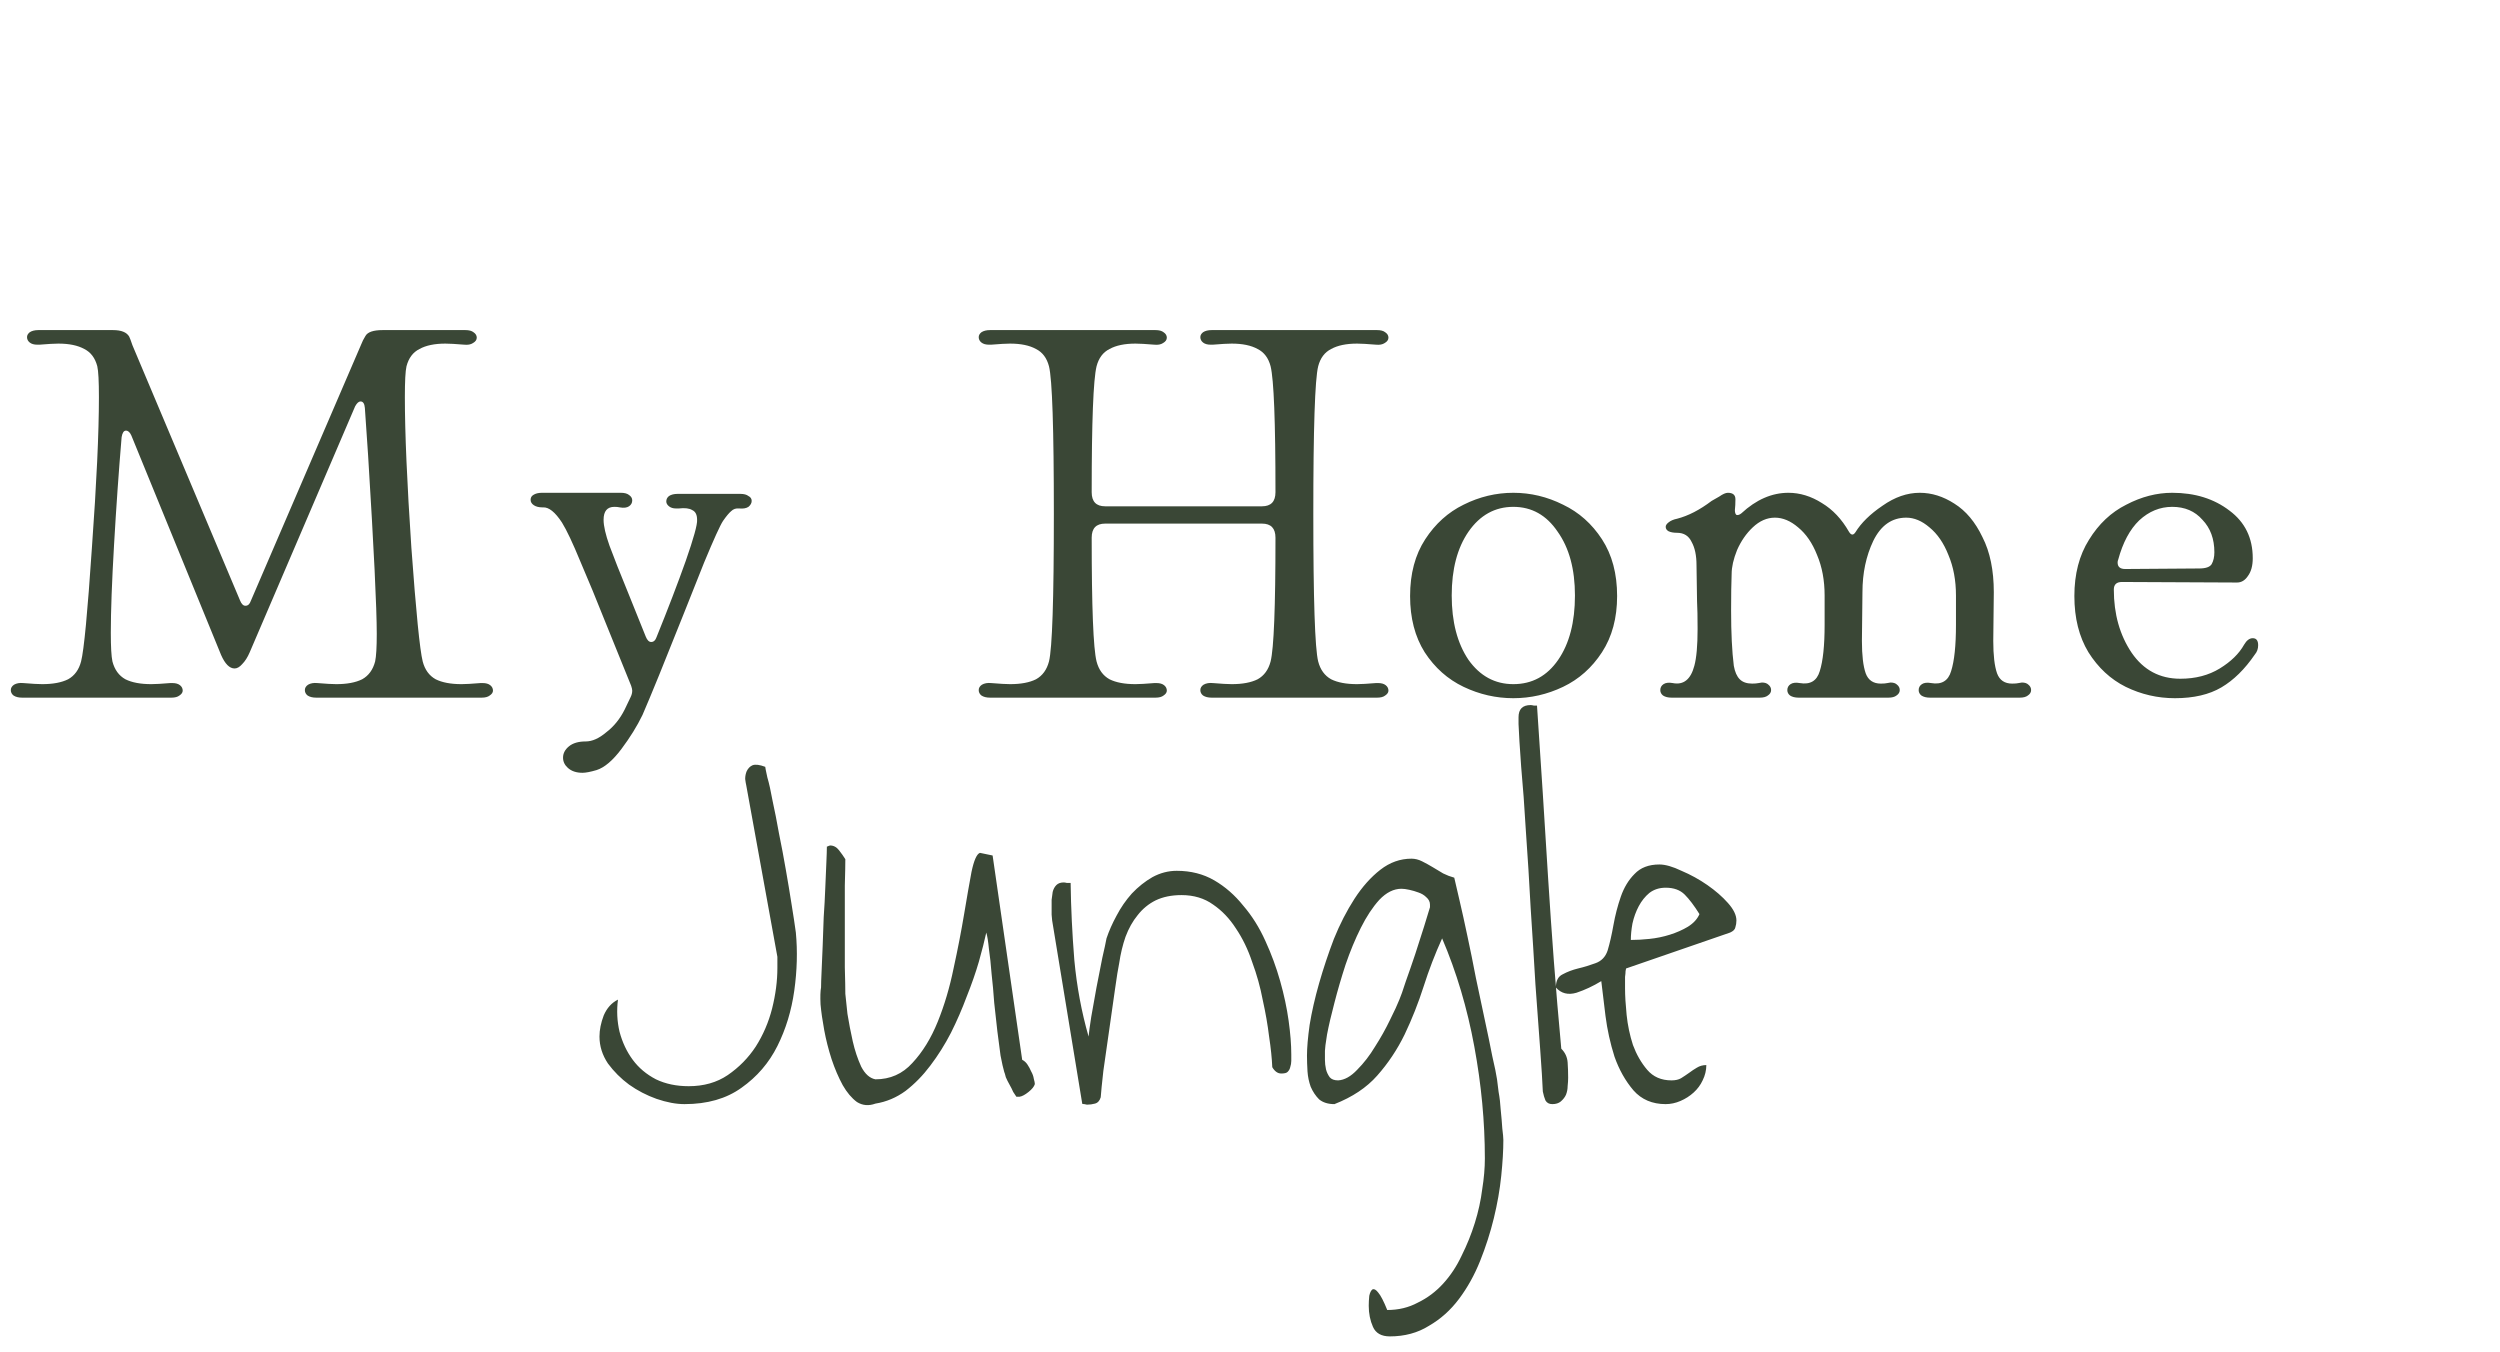
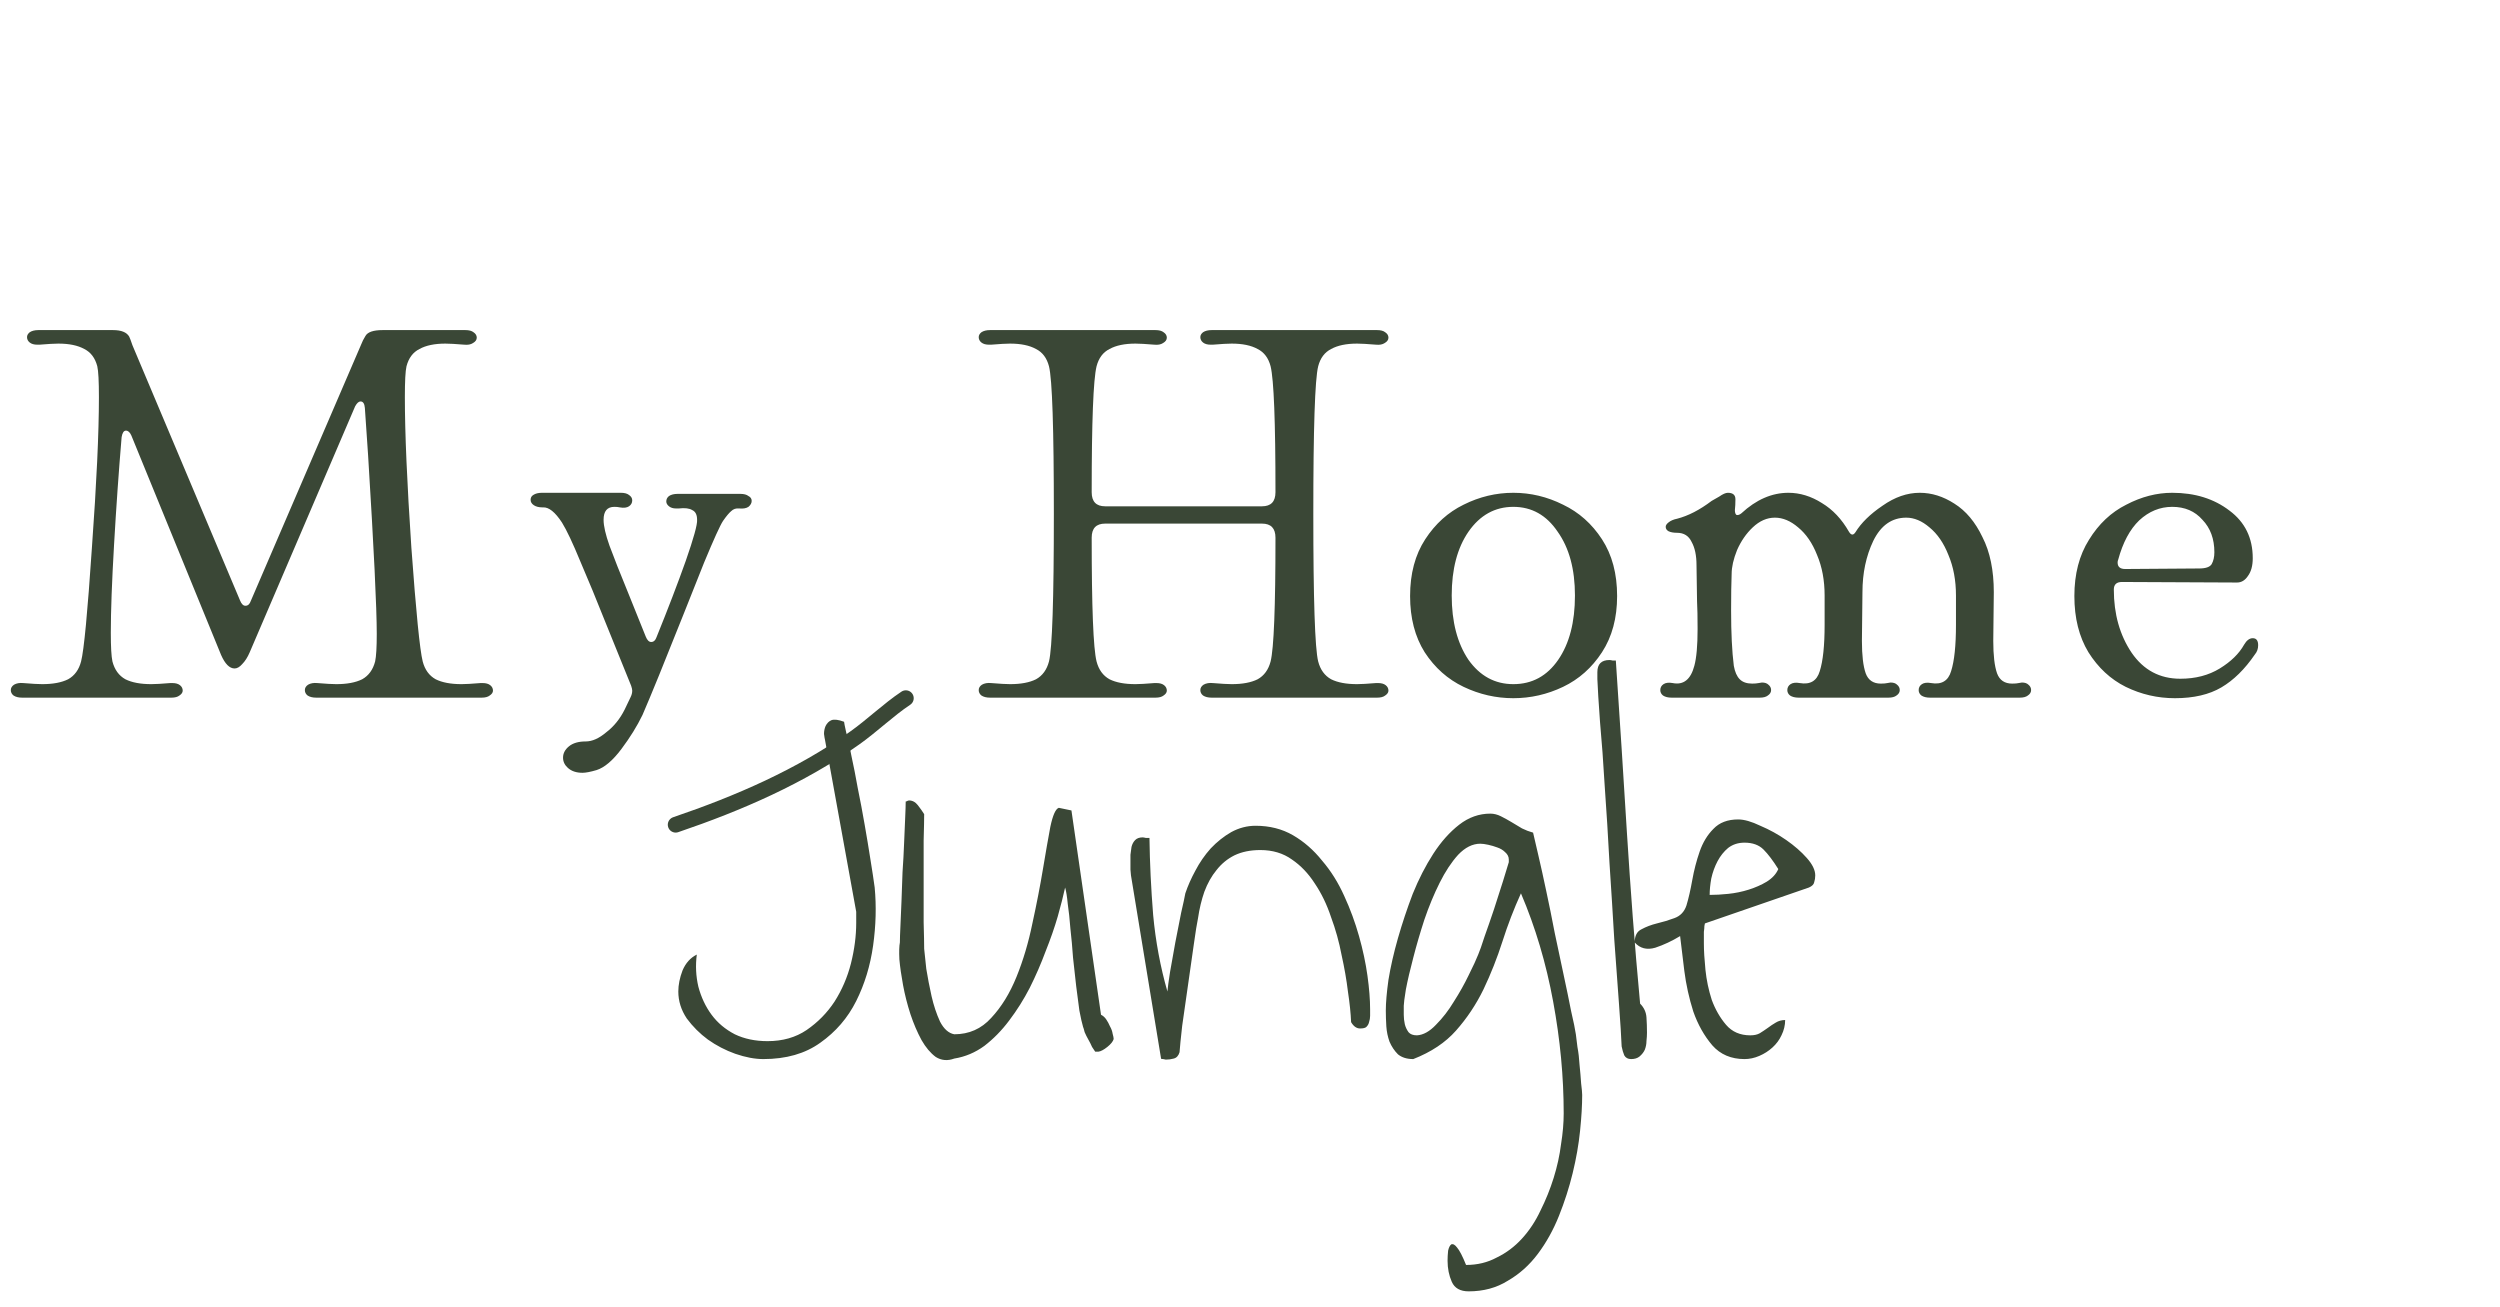
- <svg xmlns="http://www.w3.org/2000/svg" width="111" height="60" viewBox="0 0 111 60" fill="none">
+ <svg xmlns="http://www.w3.org/2000/svg" width="111" height="58" viewBox="0 0 111 58" fill="none">
  <path d="M0.984 30.976C0.824 30.976 0.696 30.944 0.6 30.88C0.52 30.816 0.48 30.736 0.48 30.64C0.48 30.544 0.528 30.464 0.624 30.4C0.736 30.336 0.872 30.312 1.032 30.328C1.416 30.36 1.696 30.376 1.872 30.376C2.352 30.376 2.736 30.304 3.024 30.16C3.312 30 3.504 29.736 3.6 29.368C3.728 28.872 3.888 27.192 4.08 24.328C4.288 21.448 4.392 19.216 4.392 17.632C4.392 16.928 4.368 16.472 4.32 16.264C4.224 15.896 4.032 15.64 3.744 15.496C3.456 15.336 3.072 15.256 2.592 15.256C2.416 15.256 2.136 15.272 1.752 15.304H1.656C1.512 15.304 1.4 15.272 1.32 15.208C1.24 15.144 1.2 15.064 1.2 14.968C1.2 14.888 1.24 14.816 1.32 14.752C1.416 14.688 1.544 14.656 1.704 14.656H5.016C5.384 14.656 5.624 14.752 5.736 14.944C5.768 15.008 5.816 15.136 5.88 15.328L10.656 26.656C10.72 26.816 10.8 26.896 10.896 26.896C11.008 26.896 11.088 26.824 11.136 26.68L16.032 15.304C16.08 15.176 16.144 15.048 16.224 14.92C16.32 14.744 16.576 14.656 16.992 14.656H20.664C20.824 14.656 20.944 14.688 21.024 14.752C21.12 14.816 21.168 14.896 21.168 14.992C21.168 15.088 21.112 15.168 21 15.232C20.904 15.296 20.776 15.32 20.616 15.304C20.232 15.272 19.952 15.256 19.776 15.256C19.296 15.256 18.912 15.336 18.624 15.496C18.336 15.64 18.144 15.896 18.048 16.264C18 16.472 17.976 16.928 17.976 17.632C17.976 19.216 18.072 21.44 18.264 24.304C18.472 27.168 18.64 28.856 18.768 29.368C18.864 29.736 19.056 30 19.344 30.16C19.632 30.304 20.016 30.376 20.496 30.376C20.672 30.376 20.952 30.36 21.336 30.328H21.432C21.576 30.328 21.688 30.36 21.768 30.424C21.848 30.488 21.888 30.568 21.888 30.664C21.888 30.744 21.84 30.816 21.744 30.88C21.664 30.944 21.544 30.976 21.384 30.976H14.04C13.88 30.976 13.752 30.944 13.656 30.88C13.576 30.816 13.536 30.736 13.536 30.64C13.536 30.544 13.584 30.464 13.68 30.4C13.792 30.336 13.928 30.312 14.088 30.328C14.472 30.36 14.752 30.376 14.928 30.376C15.408 30.376 15.792 30.304 16.08 30.16C16.368 30 16.56 29.736 16.656 29.368C16.704 29.144 16.728 28.736 16.728 28.144C16.728 26.992 16.6 24.352 16.344 20.224L16.2 18.112C16.184 17.92 16.12 17.824 16.008 17.824C15.928 17.824 15.848 17.896 15.768 18.04L11.088 28.96C10.992 29.184 10.88 29.36 10.752 29.488C10.64 29.616 10.528 29.68 10.416 29.68C10.192 29.68 9.992 29.48 9.816 29.08L5.832 19.336C5.768 19.192 5.688 19.12 5.592 19.12C5.496 19.12 5.432 19.216 5.4 19.408C5.272 20.928 5.16 22.52 5.064 24.184C4.968 25.832 4.92 27.136 4.92 28.096C4.92 28.72 4.944 29.144 4.992 29.368C5.088 29.736 5.28 30 5.568 30.16C5.856 30.304 6.24 30.376 6.72 30.376C6.896 30.376 7.176 30.36 7.56 30.328H7.656C7.8 30.328 7.912 30.36 7.992 30.424C8.072 30.488 8.112 30.568 8.112 30.664C8.112 30.744 8.064 30.816 7.968 30.88C7.888 30.944 7.768 30.976 7.608 30.976H0.984ZM27.567 21.88C27.727 21.88 27.847 21.912 27.927 21.976C28.023 22.04 28.071 22.12 28.071 22.216C28.071 22.328 28.023 22.416 27.927 22.48C27.831 22.544 27.695 22.56 27.519 22.528C27.455 22.512 27.375 22.504 27.279 22.504C26.959 22.504 26.799 22.696 26.799 23.08C26.799 23.352 26.887 23.736 27.063 24.232C27.239 24.712 27.527 25.44 27.927 26.416L28.671 28.264C28.735 28.424 28.815 28.504 28.911 28.504C29.023 28.504 29.103 28.432 29.151 28.288C29.663 27.024 30.095 25.896 30.447 24.904C30.799 23.896 30.967 23.288 30.951 23.08C30.951 22.856 30.879 22.712 30.735 22.648C30.607 22.568 30.407 22.544 30.135 22.576H30.015C29.887 22.576 29.783 22.544 29.703 22.48C29.623 22.416 29.583 22.344 29.583 22.264C29.583 22.168 29.623 22.088 29.703 22.024C29.799 21.96 29.927 21.928 30.087 21.928H32.871C33.031 21.928 33.151 21.96 33.231 22.024C33.327 22.072 33.375 22.144 33.375 22.24C33.375 22.336 33.327 22.424 33.231 22.504C33.135 22.568 32.999 22.592 32.823 22.576C32.679 22.56 32.559 22.6 32.463 22.696C32.367 22.776 32.247 22.92 32.103 23.128C31.975 23.32 31.695 23.936 31.263 24.976C30.847 26.016 30.551 26.76 30.375 27.208C29.511 29.384 28.895 30.896 28.527 31.744C28.287 32.24 27.975 32.744 27.591 33.256C27.207 33.768 26.839 34.08 26.487 34.192C26.215 34.272 26.007 34.312 25.863 34.312C25.591 34.312 25.375 34.24 25.215 34.096C25.071 33.968 24.999 33.816 24.999 33.64C24.999 33.448 25.087 33.28 25.263 33.136C25.439 32.992 25.687 32.92 26.007 32.92C26.295 32.92 26.599 32.784 26.919 32.512C27.255 32.256 27.527 31.92 27.735 31.504L27.999 30.952C28.047 30.856 28.071 30.76 28.071 30.664C28.071 30.616 28.055 30.544 28.023 30.448L26.895 27.664C26.495 26.656 26.119 25.744 25.767 24.928C25.431 24.112 25.159 23.536 24.951 23.2C24.647 22.736 24.367 22.512 24.111 22.528H24.087C23.927 22.528 23.799 22.496 23.703 22.432C23.607 22.368 23.559 22.288 23.559 22.192C23.559 22.096 23.599 22.024 23.679 21.976C23.775 21.912 23.903 21.88 24.063 21.88H27.567ZM43.959 30.976C43.799 30.976 43.671 30.944 43.575 30.88C43.495 30.816 43.455 30.736 43.455 30.64C43.455 30.544 43.503 30.464 43.599 30.4C43.711 30.336 43.847 30.312 44.007 30.328C44.391 30.36 44.671 30.376 44.847 30.376C45.327 30.376 45.711 30.304 45.999 30.16C46.287 30 46.479 29.736 46.575 29.368C46.719 28.792 46.791 26.608 46.791 22.816C46.791 19.024 46.719 16.84 46.575 16.264C46.479 15.896 46.287 15.64 45.999 15.496C45.711 15.336 45.327 15.256 44.847 15.256C44.671 15.256 44.391 15.272 44.007 15.304H43.911C43.767 15.304 43.655 15.272 43.575 15.208C43.495 15.144 43.455 15.064 43.455 14.968C43.455 14.888 43.495 14.816 43.575 14.752C43.671 14.688 43.799 14.656 43.959 14.656H51.303C51.463 14.656 51.583 14.688 51.663 14.752C51.759 14.816 51.807 14.896 51.807 14.992C51.807 15.088 51.751 15.168 51.639 15.232C51.543 15.296 51.415 15.32 51.255 15.304C50.871 15.272 50.591 15.256 50.415 15.256C49.935 15.256 49.551 15.336 49.263 15.496C48.975 15.64 48.783 15.896 48.687 16.264C48.543 16.856 48.471 18.72 48.471 21.856C48.471 22.272 48.671 22.48 49.071 22.48H56.031C56.431 22.48 56.631 22.272 56.631 21.856C56.631 18.72 56.559 16.856 56.415 16.264C56.319 15.896 56.127 15.64 55.839 15.496C55.551 15.336 55.167 15.256 54.687 15.256C54.511 15.256 54.231 15.272 53.847 15.304H53.751C53.607 15.304 53.495 15.272 53.415 15.208C53.335 15.144 53.295 15.064 53.295 14.968C53.295 14.888 53.335 14.816 53.415 14.752C53.511 14.688 53.639 14.656 53.799 14.656H61.143C61.303 14.656 61.423 14.688 61.503 14.752C61.599 14.816 61.647 14.896 61.647 14.992C61.647 15.088 61.591 15.168 61.479 15.232C61.383 15.296 61.255 15.32 61.095 15.304C60.711 15.272 60.431 15.256 60.255 15.256C59.775 15.256 59.391 15.336 59.103 15.496C58.815 15.64 58.623 15.896 58.527 16.264C58.383 16.84 58.311 19.024 58.311 22.816C58.311 26.608 58.383 28.792 58.527 29.368C58.623 29.736 58.815 30 59.103 30.16C59.391 30.304 59.775 30.376 60.255 30.376C60.431 30.376 60.711 30.36 61.095 30.328H61.191C61.335 30.328 61.447 30.36 61.527 30.424C61.607 30.488 61.647 30.568 61.647 30.664C61.647 30.744 61.599 30.816 61.503 30.88C61.423 30.944 61.303 30.976 61.143 30.976H53.799C53.639 30.976 53.511 30.944 53.415 30.88C53.335 30.816 53.295 30.736 53.295 30.64C53.295 30.544 53.343 30.464 53.439 30.4C53.551 30.336 53.687 30.312 53.847 30.328C54.231 30.36 54.511 30.376 54.687 30.376C55.167 30.376 55.551 30.304 55.839 30.16C56.127 30 56.319 29.736 56.415 29.368C56.559 28.792 56.631 26.96 56.631 23.872C56.631 23.456 56.431 23.248 56.031 23.248H49.071C48.671 23.248 48.471 23.456 48.471 23.872C48.471 26.96 48.543 28.792 48.687 29.368C48.783 29.736 48.975 30 49.263 30.16C49.551 30.304 49.935 30.376 50.415 30.376C50.591 30.376 50.871 30.36 51.255 30.328H51.351C51.495 30.328 51.607 30.36 51.687 30.424C51.767 30.488 51.807 30.568 51.807 30.664C51.807 30.744 51.759 30.816 51.663 30.88C51.583 30.944 51.463 30.976 51.303 30.976H43.959ZM67.192 31C66.424 31 65.688 30.832 64.984 30.496C64.28 30.16 63.704 29.648 63.256 28.96C62.824 28.272 62.608 27.44 62.608 26.464C62.608 25.472 62.832 24.632 63.28 23.944C63.728 23.256 64.296 22.744 64.984 22.408C65.688 22.056 66.424 21.88 67.192 21.88C67.96 21.88 68.696 22.056 69.4 22.408C70.104 22.744 70.68 23.256 71.128 23.944C71.576 24.632 71.8 25.472 71.8 26.464C71.8 27.44 71.576 28.272 71.128 28.96C70.68 29.648 70.104 30.16 69.4 30.496C68.696 30.832 67.96 31 67.192 31ZM67.192 30.376C68.024 30.376 68.688 30.016 69.184 29.296C69.68 28.576 69.928 27.624 69.928 26.44C69.928 25.272 69.672 24.328 69.16 23.608C68.664 22.872 68.008 22.504 67.192 22.504C66.376 22.504 65.712 22.872 65.2 23.608C64.704 24.328 64.456 25.272 64.456 26.44C64.456 27.608 64.704 28.56 65.2 29.296C65.712 30.016 66.376 30.376 67.192 30.376ZM73.957 23.392C73.957 23.328 73.997 23.264 74.077 23.2C74.173 23.12 74.301 23.064 74.461 23.032C74.957 22.904 75.469 22.64 75.997 22.24C76.061 22.208 76.173 22.144 76.333 22.048C76.493 21.936 76.621 21.88 76.717 21.88C76.941 21.88 77.053 21.976 77.053 22.168C77.053 22.344 77.045 22.504 77.029 22.648C77.029 22.76 77.053 22.832 77.101 22.864C77.165 22.88 77.237 22.856 77.317 22.792C77.973 22.184 78.669 21.88 79.405 21.88C79.917 21.88 80.413 22.032 80.893 22.336C81.373 22.624 81.773 23.048 82.093 23.608C82.189 23.768 82.285 23.776 82.381 23.632C82.637 23.216 83.037 22.824 83.581 22.456C84.125 22.072 84.677 21.88 85.237 21.88C85.765 21.88 86.277 22.04 86.773 22.36C87.285 22.68 87.701 23.176 88.021 23.848C88.357 24.504 88.525 25.32 88.525 26.296L88.501 28.456C88.501 29.096 88.557 29.576 88.669 29.896C88.781 30.2 89.005 30.352 89.341 30.352C89.469 30.352 89.565 30.344 89.629 30.328L89.773 30.304C89.901 30.304 89.997 30.336 90.061 30.4C90.141 30.464 90.181 30.544 90.181 30.64C90.181 30.736 90.133 30.816 90.037 30.88C89.957 30.944 89.837 30.976 89.677 30.976H85.693C85.533 30.976 85.405 30.944 85.309 30.88C85.229 30.816 85.189 30.736 85.189 30.64C85.189 30.528 85.237 30.44 85.333 30.376C85.429 30.312 85.565 30.296 85.741 30.328C86.205 30.408 86.501 30.232 86.629 29.8C86.773 29.352 86.845 28.664 86.845 27.736V26.44C86.845 25.768 86.733 25.168 86.509 24.64C86.301 24.112 86.021 23.704 85.669 23.416C85.333 23.128 84.989 22.984 84.637 22.984C83.997 22.984 83.509 23.328 83.173 24.016C82.853 24.688 82.693 25.448 82.693 26.296L82.669 28.456C82.669 29.096 82.725 29.576 82.837 29.896C82.949 30.2 83.173 30.352 83.509 30.352C83.637 30.352 83.733 30.344 83.797 30.328L83.941 30.304C84.069 30.304 84.165 30.336 84.229 30.4C84.309 30.464 84.349 30.544 84.349 30.64C84.349 30.736 84.301 30.816 84.205 30.88C84.125 30.944 84.005 30.976 83.845 30.976H79.861C79.701 30.976 79.573 30.944 79.477 30.88C79.397 30.816 79.357 30.736 79.357 30.64C79.357 30.528 79.405 30.44 79.501 30.376C79.597 30.312 79.733 30.296 79.909 30.328C80.373 30.408 80.669 30.232 80.797 29.8C80.941 29.352 81.013 28.664 81.013 27.736V26.44C81.013 25.768 80.901 25.168 80.677 24.64C80.469 24.112 80.189 23.704 79.837 23.416C79.501 23.128 79.157 22.984 78.805 22.984C78.453 22.984 78.125 23.128 77.821 23.416C77.533 23.688 77.301 24.024 77.125 24.424C76.965 24.824 76.885 25.176 76.885 25.48C76.869 25.88 76.861 26.424 76.861 27.112C76.861 28.104 76.901 28.92 76.981 29.56C77.029 29.832 77.117 30.032 77.245 30.16C77.373 30.288 77.557 30.352 77.797 30.352C77.909 30.352 78.005 30.344 78.085 30.328L78.229 30.304C78.357 30.304 78.453 30.336 78.517 30.4C78.597 30.464 78.637 30.544 78.637 30.64C78.637 30.736 78.589 30.816 78.493 30.88C78.413 30.944 78.293 30.976 78.133 30.976H74.221C74.061 30.976 73.933 30.944 73.837 30.88C73.757 30.816 73.717 30.736 73.717 30.64C73.717 30.528 73.765 30.44 73.861 30.376C73.957 30.312 74.093 30.296 74.269 30.328C74.749 30.424 75.069 30.168 75.229 29.56C75.325 29.208 75.373 28.664 75.373 27.928C75.373 27.4 75.365 26.992 75.349 26.704L75.325 25.096C75.325 24.664 75.253 24.32 75.109 24.064C74.981 23.792 74.765 23.656 74.461 23.656C74.301 23.656 74.173 23.632 74.077 23.584C73.997 23.536 73.957 23.472 73.957 23.392ZM92.102 26.464C92.102 25.488 92.318 24.656 92.75 23.968C93.182 23.264 93.734 22.744 94.406 22.408C95.078 22.056 95.758 21.88 96.446 21.88C97.454 21.88 98.302 22.144 98.99 22.672C99.678 23.184 100.022 23.888 100.022 24.784C100.022 25.12 99.95 25.384 99.806 25.576C99.678 25.768 99.518 25.864 99.326 25.864L94.214 25.84C93.974 25.84 93.854 25.952 93.854 26.176C93.854 27.264 94.118 28.2 94.646 28.984C95.174 29.752 95.894 30.136 96.806 30.136C97.478 30.136 98.062 29.984 98.558 29.68C99.054 29.376 99.414 29.024 99.638 28.624C99.75 28.432 99.878 28.336 100.022 28.336C100.182 28.336 100.262 28.44 100.262 28.648C100.262 28.808 100.214 28.944 100.118 29.056C99.67 29.712 99.174 30.2 98.63 30.52C98.086 30.84 97.398 31 96.566 31C95.798 31 95.07 30.832 94.382 30.496C93.71 30.16 93.158 29.648 92.726 28.96C92.31 28.272 92.102 27.44 92.102 26.464ZM94.046 24.856C94.03 24.888 94.022 24.928 94.022 24.976C94.022 25.168 94.134 25.264 94.358 25.264L97.646 25.24C97.934 25.24 98.118 25.176 98.198 25.048C98.278 24.904 98.318 24.728 98.318 24.52C98.318 23.928 98.142 23.448 97.79 23.08C97.454 22.696 97.006 22.504 96.446 22.504C95.902 22.504 95.414 22.704 94.982 23.104C94.566 23.504 94.254 24.088 94.046 24.856Z" fill="#3A4736" />
-   <path d="M26.617 46.023C26.617 45.727 26.68 45.414 26.805 45.086C26.945 44.758 27.156 44.523 27.438 44.383C27.375 44.867 27.398 45.344 27.508 45.812C27.633 46.281 27.828 46.695 28.094 47.055C28.359 47.414 28.703 47.703 29.125 47.922C29.547 48.125 30.031 48.227 30.578 48.227C31.25 48.227 31.828 48.062 32.312 47.734C32.812 47.391 33.227 46.969 33.555 46.469C33.883 45.953 34.125 45.391 34.281 44.781C34.438 44.156 34.516 43.555 34.516 42.977V42.484L33.133 34.867C33.117 34.805 33.102 34.711 33.086 34.586C33.086 34.461 33.109 34.344 33.156 34.234C33.219 34.109 33.305 34.023 33.414 33.977C33.539 33.93 33.727 33.953 33.977 34.047C33.977 34.078 34.008 34.234 34.07 34.516C34.148 34.781 34.227 35.133 34.305 35.57C34.398 35.992 34.492 36.469 34.586 37C34.695 37.531 34.797 38.07 34.891 38.617C34.984 39.148 35.07 39.664 35.148 40.164C35.227 40.648 35.289 41.062 35.336 41.406C35.414 42.234 35.391 43.094 35.266 43.984C35.141 44.875 34.891 45.695 34.516 46.445C34.141 47.195 33.609 47.812 32.922 48.297C32.25 48.781 31.406 49.023 30.391 49.023C30.016 49.023 29.602 48.945 29.148 48.789C28.711 48.633 28.305 48.422 27.93 48.156C27.57 47.891 27.258 47.578 26.992 47.219C26.742 46.844 26.617 46.445 26.617 46.023ZM38.869 49C38.572 49.109 38.299 49.086 38.049 48.93C37.815 48.758 37.604 48.508 37.416 48.18C37.229 47.836 37.065 47.453 36.924 47.031C36.783 46.594 36.674 46.164 36.596 45.742C36.518 45.32 36.463 44.938 36.432 44.594C36.416 44.25 36.424 44 36.455 43.844C36.455 43.688 36.463 43.445 36.479 43.117C36.494 42.789 36.51 42.422 36.526 42.016C36.541 41.594 36.557 41.164 36.572 40.727C36.604 40.273 36.627 39.836 36.643 39.414C36.658 38.992 36.674 38.625 36.69 38.312C36.705 37.984 36.713 37.742 36.713 37.586C36.744 37.586 36.768 37.578 36.783 37.562L36.854 37.539C37.01 37.539 37.143 37.609 37.252 37.75C37.362 37.891 37.455 38.023 37.533 38.148C37.533 38.367 37.526 38.758 37.51 39.32C37.51 39.883 37.51 40.484 37.51 41.125C37.51 41.766 37.51 42.375 37.51 42.953C37.526 43.516 37.533 43.906 37.533 44.125C37.549 44.312 37.58 44.609 37.627 45.016C37.69 45.406 37.768 45.812 37.862 46.234C37.955 46.641 38.08 47.016 38.237 47.359C38.408 47.688 38.619 47.875 38.869 47.922C39.526 47.922 40.072 47.68 40.51 47.195C40.963 46.711 41.338 46.102 41.635 45.367C41.932 44.633 42.166 43.844 42.338 43C42.526 42.141 42.682 41.336 42.807 40.586C42.932 39.836 43.041 39.211 43.135 38.711C43.244 38.195 43.369 37.914 43.51 37.867L44.072 37.984L45.385 47.055C45.479 47.102 45.557 47.172 45.619 47.266C45.682 47.359 45.737 47.461 45.783 47.57C45.846 47.68 45.885 47.789 45.901 47.898C45.932 48.008 45.947 48.086 45.947 48.133C45.916 48.242 45.822 48.359 45.666 48.484C45.51 48.609 45.377 48.68 45.268 48.695H45.174C45.158 48.695 45.143 48.695 45.127 48.695C45.096 48.648 45.049 48.578 44.987 48.484C44.94 48.375 44.885 48.266 44.822 48.156C44.76 48.047 44.705 47.938 44.658 47.828C44.627 47.703 44.604 47.625 44.588 47.594C44.541 47.438 44.487 47.195 44.424 46.867C44.377 46.539 44.33 46.18 44.283 45.789C44.237 45.383 44.19 44.961 44.143 44.523C44.112 44.07 44.072 43.641 44.026 43.234C43.994 42.812 43.955 42.445 43.908 42.133C43.877 41.805 43.838 41.562 43.791 41.406C43.713 41.766 43.604 42.195 43.463 42.695C43.322 43.18 43.143 43.695 42.924 44.242C42.721 44.789 42.487 45.328 42.221 45.859C41.955 46.375 41.651 46.859 41.307 47.312C40.979 47.75 40.612 48.125 40.205 48.438C39.799 48.734 39.354 48.922 38.869 49ZM46.692 40.281C46.692 40.188 46.692 40.078 46.692 39.953C46.708 39.828 46.723 39.711 46.739 39.602C46.77 39.477 46.825 39.375 46.903 39.297C46.981 39.219 47.09 39.18 47.231 39.18C47.262 39.18 47.309 39.188 47.372 39.203C47.45 39.203 47.504 39.203 47.536 39.203C47.551 40.312 47.606 41.453 47.7 42.625C47.809 43.797 48.02 44.93 48.333 46.023C48.348 45.852 48.387 45.562 48.45 45.156C48.528 44.734 48.606 44.297 48.684 43.844C48.778 43.375 48.864 42.938 48.942 42.531C49.036 42.125 49.098 41.836 49.129 41.664C49.239 41.336 49.387 41 49.575 40.656C49.762 40.297 49.989 39.969 50.254 39.672C50.536 39.375 50.84 39.133 51.168 38.945C51.512 38.758 51.872 38.664 52.247 38.664C52.872 38.664 53.426 38.805 53.911 39.086C54.395 39.367 54.825 39.742 55.2 40.211C55.59 40.664 55.918 41.188 56.184 41.781C56.45 42.359 56.668 42.953 56.84 43.562C57.012 44.172 57.137 44.758 57.215 45.32C57.293 45.883 57.333 46.383 57.333 46.82V47.102C57.333 47.195 57.317 47.289 57.286 47.383C57.27 47.461 57.231 47.531 57.168 47.594C57.122 47.641 57.028 47.664 56.887 47.664C56.731 47.664 56.598 47.57 56.489 47.383C56.473 46.992 56.426 46.539 56.348 46.023C56.286 45.508 56.192 44.969 56.067 44.406C55.958 43.828 55.801 43.266 55.598 42.719C55.411 42.156 55.168 41.656 54.872 41.219C54.59 40.781 54.254 40.43 53.864 40.164C53.473 39.883 53.004 39.742 52.458 39.742C52.02 39.742 51.637 39.82 51.309 39.977C50.997 40.133 50.731 40.352 50.512 40.633C50.293 40.898 50.114 41.219 49.973 41.594C49.848 41.953 49.754 42.344 49.692 42.766C49.645 42.984 49.583 43.375 49.504 43.938C49.426 44.5 49.34 45.102 49.247 45.742C49.153 46.383 49.067 46.984 48.989 47.547C48.926 48.109 48.887 48.5 48.872 48.719C48.825 48.875 48.739 48.969 48.614 49C48.504 49.031 48.387 49.047 48.262 49.047C48.247 49.047 48.208 49.039 48.145 49.023C48.083 49.023 48.051 49.016 48.051 49L46.715 40.867C46.715 40.836 46.708 40.75 46.692 40.609C46.692 40.469 46.692 40.359 46.692 40.281ZM60.772 57.977C60.772 57.836 60.78 57.688 60.796 57.531C60.827 57.391 60.874 57.297 60.936 57.25C61.014 57.219 61.1 57.266 61.194 57.391C61.303 57.516 61.436 57.773 61.593 58.164C62.093 58.164 62.546 58.055 62.952 57.836C63.374 57.633 63.749 57.352 64.077 56.992C64.405 56.633 64.678 56.219 64.897 55.75C65.132 55.281 65.327 54.797 65.483 54.297C65.639 53.797 65.749 53.297 65.811 52.797C65.889 52.312 65.928 51.859 65.928 51.438C65.928 49.812 65.772 48.156 65.46 46.469C65.147 44.766 64.671 43.164 64.03 41.664C63.718 42.352 63.444 43.062 63.21 43.797C62.975 44.531 62.694 45.242 62.366 45.93C62.038 46.602 61.632 47.211 61.147 47.758C60.678 48.289 60.046 48.711 59.249 49.023C58.968 49.023 58.741 48.953 58.569 48.812C58.413 48.656 58.288 48.469 58.194 48.25C58.116 48.031 58.069 47.805 58.053 47.57C58.038 47.32 58.03 47.086 58.03 46.867C58.03 46.523 58.069 46.07 58.147 45.508C58.241 44.93 58.382 44.312 58.569 43.656C58.757 43 58.975 42.344 59.225 41.688C59.491 41.031 59.796 40.438 60.139 39.906C60.483 39.375 60.866 38.945 61.288 38.617C61.71 38.289 62.171 38.125 62.671 38.125C62.827 38.125 62.983 38.164 63.139 38.242C63.296 38.32 63.452 38.406 63.608 38.5L64.077 38.781C64.233 38.859 64.397 38.922 64.569 38.969C64.616 39.172 64.694 39.508 64.803 39.977C64.913 40.445 65.03 40.977 65.155 41.57C65.28 42.148 65.405 42.766 65.53 43.422C65.671 44.078 65.803 44.703 65.928 45.297C66.053 45.875 66.163 46.406 66.257 46.891C66.366 47.359 66.436 47.703 66.468 47.922C66.483 48.031 66.507 48.219 66.538 48.484C66.585 48.734 66.616 49 66.632 49.281C66.663 49.578 66.686 49.852 66.702 50.102C66.733 50.352 66.749 50.523 66.749 50.617C66.749 51.07 66.718 51.602 66.655 52.211C66.593 52.82 66.483 53.445 66.327 54.086C66.171 54.727 65.968 55.359 65.718 55.984C65.468 56.609 65.155 57.172 64.78 57.672C64.405 58.172 63.96 58.57 63.444 58.867C62.944 59.18 62.366 59.336 61.71 59.336C61.335 59.336 61.085 59.195 60.96 58.914C60.835 58.633 60.772 58.32 60.772 57.977ZM58.827 46.656V47.055C58.827 47.195 58.843 47.336 58.874 47.477C58.905 47.602 58.96 47.719 59.038 47.828C59.116 47.922 59.241 47.969 59.413 47.969C59.694 47.953 59.975 47.797 60.257 47.5C60.553 47.203 60.819 46.859 61.053 46.469C61.303 46.078 61.522 45.688 61.71 45.297C61.913 44.891 62.053 44.586 62.132 44.383C62.194 44.242 62.288 43.977 62.413 43.586C62.553 43.195 62.694 42.789 62.835 42.367C62.975 41.93 63.108 41.516 63.233 41.125C63.358 40.719 63.444 40.438 63.491 40.281V40.164C63.491 40.039 63.436 39.93 63.327 39.836C63.233 39.742 63.116 39.672 62.975 39.625C62.85 39.578 62.718 39.539 62.577 39.508C62.436 39.477 62.319 39.461 62.225 39.461C61.882 39.461 61.553 39.625 61.241 39.953C60.944 40.281 60.671 40.695 60.421 41.195C60.171 41.695 59.944 42.242 59.741 42.836C59.553 43.414 59.389 43.977 59.249 44.523C59.108 45.055 58.999 45.523 58.921 45.93C58.858 46.32 58.827 46.562 58.827 46.656ZM68.501 48.461C68.485 48.055 68.446 47.43 68.384 46.586C68.321 45.727 68.251 44.766 68.173 43.703C68.11 42.625 68.04 41.5 67.962 40.328C67.899 39.141 67.829 38.008 67.751 36.93C67.688 35.852 67.618 34.891 67.54 34.047C67.478 33.188 67.438 32.555 67.423 32.148V31.844C67.423 31.484 67.603 31.305 67.962 31.305C67.993 31.305 68.04 31.312 68.103 31.328C68.165 31.328 68.212 31.328 68.243 31.328C68.337 32.688 68.423 33.992 68.501 35.242C68.579 36.492 68.657 37.734 68.735 38.969C68.813 40.203 68.899 41.445 68.993 42.695C69.087 43.93 69.196 45.219 69.321 46.562C69.493 46.734 69.587 46.938 69.603 47.172C69.618 47.391 69.626 47.617 69.626 47.852C69.626 47.961 69.618 48.086 69.603 48.227C69.603 48.352 69.579 48.477 69.532 48.602C69.485 48.711 69.407 48.812 69.298 48.906C69.204 48.984 69.079 49.023 68.923 49.023C68.782 49.023 68.681 48.969 68.618 48.859C68.571 48.75 68.532 48.617 68.501 48.461ZM71.097 43.562C70.737 43.781 70.37 43.953 69.995 44.078C69.62 44.188 69.316 44.109 69.081 43.844C69.081 43.547 69.183 43.352 69.386 43.258C69.589 43.148 69.816 43.062 70.066 43C70.331 42.938 70.589 42.859 70.839 42.766C71.105 42.672 71.284 42.484 71.378 42.203C71.472 41.891 71.558 41.516 71.636 41.078C71.714 40.641 71.823 40.219 71.964 39.812C72.105 39.406 72.308 39.07 72.573 38.805C72.839 38.523 73.206 38.383 73.675 38.383C73.941 38.383 74.269 38.477 74.659 38.664C75.066 38.836 75.448 39.047 75.808 39.297C76.167 39.547 76.472 39.812 76.722 40.094C76.972 40.375 77.097 40.633 77.097 40.867C77.097 40.977 77.081 41.078 77.05 41.172C77.034 41.266 76.956 41.344 76.816 41.406L72.198 43L72.175 43.117C72.175 43.18 72.167 43.266 72.152 43.375V43.656C72.152 43.766 72.152 43.844 72.152 43.891C72.152 44.203 72.175 44.594 72.222 45.062C72.269 45.516 72.362 45.961 72.503 46.398C72.659 46.82 72.87 47.188 73.136 47.5C73.402 47.812 73.761 47.969 74.214 47.969C74.386 47.969 74.527 47.938 74.636 47.875C74.761 47.797 74.878 47.719 74.987 47.641C75.112 47.547 75.23 47.469 75.339 47.406C75.464 47.328 75.605 47.289 75.761 47.289C75.761 47.523 75.706 47.75 75.597 47.969C75.503 48.172 75.37 48.352 75.198 48.508C75.027 48.664 74.831 48.789 74.612 48.883C74.394 48.977 74.175 49.023 73.956 49.023C73.362 49.023 72.886 48.82 72.527 48.414C72.167 47.992 71.886 47.492 71.683 46.914C71.495 46.32 71.362 45.719 71.284 45.109C71.206 44.484 71.144 43.969 71.097 43.562ZM73.956 39.414C73.675 39.414 73.433 39.492 73.23 39.648C73.042 39.805 72.886 40 72.761 40.234C72.636 40.469 72.542 40.727 72.48 41.008C72.433 41.273 72.409 41.516 72.409 41.734C72.659 41.734 72.933 41.719 73.23 41.688C73.542 41.656 73.847 41.594 74.144 41.5C74.441 41.406 74.706 41.289 74.941 41.148C75.191 40.992 75.362 40.805 75.456 40.586C75.222 40.211 75.003 39.922 74.8 39.719C74.597 39.516 74.316 39.414 73.956 39.414Z" fill="#3A4736" />
+   <path d="M30 36.617C32.791 35.668 35.534 34.479 37.948 32.768C38.724 32.219 39.435 31.523 40.219 31" stroke="#3A4736" stroke-width="0.7" stroke-linecap="round" />
+   <path d="M30.117 44.023C30.117 43.727 30.18 43.414 30.305 43.086C30.445 42.758 30.656 42.523 30.938 42.383C30.875 42.867 30.898 43.344 31.008 43.812C31.133 44.281 31.328 44.695 31.594 45.055C31.859 45.414 32.203 45.703 32.625 45.922C33.047 46.125 33.531 46.227 34.078 46.227C34.75 46.227 35.328 46.062 35.812 45.734C36.312 45.391 36.727 44.969 37.055 44.469C37.383 43.953 37.625 43.391 37.781 42.781C37.938 42.156 38.016 41.555 38.016 40.977V40.484L36.633 32.867C36.617 32.805 36.602 32.711 36.586 32.586C36.586 32.461 36.609 32.344 36.656 32.234C36.719 32.109 36.805 32.023 36.914 31.977C37.039 31.93 37.227 31.953 37.477 32.047C37.477 32.078 37.508 32.234 37.57 32.516C37.648 32.781 37.727 33.133 37.805 33.57C37.898 33.992 37.992 34.469 38.086 35C38.195 35.531 38.297 36.07 38.391 36.617C38.484 37.148 38.57 37.664 38.648 38.164C38.727 38.648 38.789 39.062 38.836 39.406C38.914 40.234 38.891 41.094 38.766 41.984C38.641 42.875 38.391 43.695 38.016 44.445C37.641 45.195 37.109 45.812 36.422 46.297C35.75 46.781 34.906 47.023 33.891 47.023C33.516 47.023 33.102 46.945 32.648 46.789C32.211 46.633 31.805 46.422 31.43 46.156C31.07 45.891 30.758 45.578 30.492 45.219C30.242 44.844 30.117 44.445 30.117 44.023ZM42.369 47C42.072 47.109 41.799 47.086 41.549 46.93C41.315 46.758 41.104 46.508 40.916 46.18C40.729 45.836 40.565 45.453 40.424 45.031C40.283 44.594 40.174 44.164 40.096 43.742C40.018 43.32 39.963 42.938 39.932 42.594C39.916 42.25 39.924 42 39.955 41.844C39.955 41.688 39.963 41.445 39.979 41.117C39.994 40.789 40.01 40.422 40.026 40.016C40.041 39.594 40.057 39.164 40.072 38.727C40.104 38.273 40.127 37.836 40.143 37.414C40.158 36.992 40.174 36.625 40.19 36.312C40.205 35.984 40.213 35.742 40.213 35.586C40.244 35.586 40.268 35.578 40.283 35.562L40.354 35.539C40.51 35.539 40.643 35.609 40.752 35.75C40.862 35.891 40.955 36.023 41.033 36.148C41.033 36.367 41.026 36.758 41.01 37.32C41.01 37.883 41.01 38.484 41.01 39.125C41.01 39.766 41.01 40.375 41.01 40.953C41.026 41.516 41.033 41.906 41.033 42.125C41.049 42.312 41.08 42.609 41.127 43.016C41.19 43.406 41.268 43.812 41.362 44.234C41.455 44.641 41.58 45.016 41.737 45.359C41.908 45.688 42.119 45.875 42.369 45.922C43.026 45.922 43.572 45.68 44.01 45.195C44.463 44.711 44.838 44.102 45.135 43.367C45.432 42.633 45.666 41.844 45.838 41C46.026 40.141 46.182 39.336 46.307 38.586C46.432 37.836 46.541 37.211 46.635 36.711C46.744 36.195 46.869 35.914 47.01 35.867L47.572 35.984L48.885 45.055C48.979 45.102 49.057 45.172 49.119 45.266C49.182 45.359 49.237 45.461 49.283 45.57C49.346 45.68 49.385 45.789 49.401 45.898C49.432 46.008 49.447 46.086 49.447 46.133C49.416 46.242 49.322 46.359 49.166 46.484C49.01 46.609 48.877 46.68 48.768 46.695H48.674C48.658 46.695 48.643 46.695 48.627 46.695C48.596 46.648 48.549 46.578 48.487 46.484C48.44 46.375 48.385 46.266 48.322 46.156C48.26 46.047 48.205 45.938 48.158 45.828C48.127 45.703 48.104 45.625 48.088 45.594C48.041 45.438 47.987 45.195 47.924 44.867C47.877 44.539 47.83 44.18 47.783 43.789C47.737 43.383 47.69 42.961 47.643 42.523C47.612 42.07 47.572 41.641 47.526 41.234C47.494 40.812 47.455 40.445 47.408 40.133C47.377 39.805 47.338 39.562 47.291 39.406C47.213 39.766 47.104 40.195 46.963 40.695C46.822 41.18 46.643 41.695 46.424 42.242C46.221 42.789 45.987 43.328 45.721 43.859C45.455 44.375 45.151 44.859 44.807 45.312C44.479 45.75 44.112 46.125 43.705 46.438C43.299 46.734 42.854 46.922 42.369 47ZM50.192 38.281C50.192 38.188 50.192 38.078 50.192 37.953C50.208 37.828 50.223 37.711 50.239 37.602C50.27 37.477 50.325 37.375 50.403 37.297C50.481 37.219 50.59 37.18 50.731 37.18C50.762 37.18 50.809 37.188 50.872 37.203C50.95 37.203 51.004 37.203 51.036 37.203C51.051 38.312 51.106 39.453 51.2 40.625C51.309 41.797 51.52 42.93 51.833 44.023C51.848 43.852 51.887 43.562 51.95 43.156C52.028 42.734 52.106 42.297 52.184 41.844C52.278 41.375 52.364 40.938 52.442 40.531C52.536 40.125 52.598 39.836 52.629 39.664C52.739 39.336 52.887 39 53.075 38.656C53.262 38.297 53.489 37.969 53.754 37.672C54.036 37.375 54.34 37.133 54.668 36.945C55.012 36.758 55.372 36.664 55.747 36.664C56.372 36.664 56.926 36.805 57.411 37.086C57.895 37.367 58.325 37.742 58.7 38.211C59.09 38.664 59.418 39.188 59.684 39.781C59.95 40.359 60.168 40.953 60.34 41.562C60.512 42.172 60.637 42.758 60.715 43.32C60.793 43.883 60.833 44.383 60.833 44.82V45.102C60.833 45.195 60.817 45.289 60.786 45.383C60.77 45.461 60.731 45.531 60.668 45.594C60.622 45.641 60.528 45.664 60.387 45.664C60.231 45.664 60.098 45.57 59.989 45.383C59.973 44.992 59.926 44.539 59.848 44.023C59.786 43.508 59.692 42.969 59.567 42.406C59.458 41.828 59.301 41.266 59.098 40.719C58.911 40.156 58.668 39.656 58.372 39.219C58.09 38.781 57.754 38.43 57.364 38.164C56.973 37.883 56.504 37.742 55.958 37.742C55.52 37.742 55.137 37.82 54.809 37.977C54.497 38.133 54.231 38.352 54.012 38.633C53.793 38.898 53.614 39.219 53.473 39.594C53.348 39.953 53.254 40.344 53.192 40.766C53.145 40.984 53.083 41.375 53.004 41.938C52.926 42.5 52.84 43.102 52.747 43.742C52.653 44.383 52.567 44.984 52.489 45.547C52.426 46.109 52.387 46.5 52.372 46.719C52.325 46.875 52.239 46.969 52.114 47C52.004 47.031 51.887 47.047 51.762 47.047C51.747 47.047 51.708 47.039 51.645 47.023C51.583 47.023 51.551 47.016 51.551 47L50.215 38.867C50.215 38.836 50.208 38.75 50.192 38.609C50.192 38.469 50.192 38.359 50.192 38.281ZM64.272 55.977C64.272 55.836 64.28 55.688 64.296 55.531C64.327 55.391 64.374 55.297 64.436 55.25C64.514 55.219 64.6 55.266 64.694 55.391C64.803 55.516 64.936 55.773 65.093 56.164C65.593 56.164 66.046 56.055 66.452 55.836C66.874 55.633 67.249 55.352 67.577 54.992C67.905 54.633 68.178 54.219 68.397 53.75C68.632 53.281 68.827 52.797 68.983 52.297C69.139 51.797 69.249 51.297 69.311 50.797C69.389 50.312 69.428 49.859 69.428 49.438C69.428 47.812 69.272 46.156 68.96 44.469C68.647 42.766 68.171 41.164 67.53 39.664C67.218 40.352 66.944 41.062 66.71 41.797C66.475 42.531 66.194 43.242 65.866 43.93C65.538 44.602 65.132 45.211 64.647 45.758C64.178 46.289 63.546 46.711 62.749 47.023C62.468 47.023 62.241 46.953 62.069 46.812C61.913 46.656 61.788 46.469 61.694 46.25C61.616 46.031 61.569 45.805 61.553 45.57C61.538 45.32 61.53 45.086 61.53 44.867C61.53 44.523 61.569 44.07 61.647 43.508C61.741 42.93 61.882 42.312 62.069 41.656C62.257 41 62.475 40.344 62.725 39.688C62.991 39.031 63.296 38.438 63.639 37.906C63.983 37.375 64.366 36.945 64.788 36.617C65.21 36.289 65.671 36.125 66.171 36.125C66.327 36.125 66.483 36.164 66.639 36.242C66.796 36.32 66.952 36.406 67.108 36.5L67.577 36.781C67.733 36.859 67.897 36.922 68.069 36.969C68.116 37.172 68.194 37.508 68.303 37.977C68.413 38.445 68.53 38.977 68.655 39.57C68.78 40.148 68.905 40.766 69.03 41.422C69.171 42.078 69.303 42.703 69.428 43.297C69.553 43.875 69.663 44.406 69.757 44.891C69.866 45.359 69.936 45.703 69.968 45.922C69.983 46.031 70.007 46.219 70.038 46.484C70.085 46.734 70.116 47 70.132 47.281C70.163 47.578 70.186 47.852 70.202 48.102C70.233 48.352 70.249 48.523 70.249 48.617C70.249 49.07 70.218 49.602 70.155 50.211C70.093 50.82 69.983 51.445 69.827 52.086C69.671 52.727 69.468 53.359 69.218 53.984C68.968 54.609 68.655 55.172 68.28 55.672C67.905 56.172 67.46 56.57 66.944 56.867C66.444 57.18 65.866 57.336 65.21 57.336C64.835 57.336 64.585 57.195 64.46 56.914C64.335 56.633 64.272 56.32 64.272 55.977ZM62.327 44.656V45.055C62.327 45.195 62.343 45.336 62.374 45.477C62.405 45.602 62.46 45.719 62.538 45.828C62.616 45.922 62.741 45.969 62.913 45.969C63.194 45.953 63.475 45.797 63.757 45.5C64.053 45.203 64.319 44.859 64.553 44.469C64.803 44.078 65.022 43.688 65.21 43.297C65.413 42.891 65.553 42.586 65.632 42.383C65.694 42.242 65.788 41.977 65.913 41.586C66.053 41.195 66.194 40.789 66.335 40.367C66.475 39.93 66.608 39.516 66.733 39.125C66.858 38.719 66.944 38.438 66.991 38.281V38.164C66.991 38.039 66.936 37.93 66.827 37.836C66.733 37.742 66.616 37.672 66.475 37.625C66.35 37.578 66.218 37.539 66.077 37.508C65.936 37.477 65.819 37.461 65.725 37.461C65.382 37.461 65.053 37.625 64.741 37.953C64.444 38.281 64.171 38.695 63.921 39.195C63.671 39.695 63.444 40.242 63.241 40.836C63.053 41.414 62.889 41.977 62.749 42.523C62.608 43.055 62.499 43.523 62.421 43.93C62.358 44.32 62.327 44.562 62.327 44.656ZM72.001 46.461C71.985 46.055 71.946 45.43 71.884 44.586C71.821 43.727 71.751 42.766 71.673 41.703C71.61 40.625 71.54 39.5 71.462 38.328C71.399 37.141 71.329 36.008 71.251 34.93C71.188 33.852 71.118 32.891 71.04 32.047C70.978 31.188 70.938 30.555 70.923 30.148V29.844C70.923 29.484 71.103 29.305 71.462 29.305C71.493 29.305 71.54 29.312 71.603 29.328C71.665 29.328 71.712 29.328 71.743 29.328C71.837 30.688 71.923 31.992 72.001 33.242C72.079 34.492 72.157 35.734 72.235 36.969C72.313 38.203 72.399 39.445 72.493 40.695C72.587 41.93 72.696 43.219 72.821 44.562C72.993 44.734 73.087 44.938 73.103 45.172C73.118 45.391 73.126 45.617 73.126 45.852C73.126 45.961 73.118 46.086 73.103 46.227C73.103 46.352 73.079 46.477 73.032 46.602C72.985 46.711 72.907 46.812 72.798 46.906C72.704 46.984 72.579 47.023 72.423 47.023C72.282 47.023 72.181 46.969 72.118 46.859C72.071 46.75 72.032 46.617 72.001 46.461ZM74.597 41.562C74.237 41.781 73.87 41.953 73.495 42.078C73.12 42.188 72.816 42.109 72.581 41.844C72.581 41.547 72.683 41.352 72.886 41.258C73.089 41.148 73.316 41.062 73.566 41C73.831 40.938 74.089 40.859 74.339 40.766C74.605 40.672 74.784 40.484 74.878 40.203C74.972 39.891 75.058 39.516 75.136 39.078C75.214 38.641 75.323 38.219 75.464 37.812C75.605 37.406 75.808 37.07 76.073 36.805C76.339 36.523 76.706 36.383 77.175 36.383C77.441 36.383 77.769 36.477 78.159 36.664C78.566 36.836 78.948 37.047 79.308 37.297C79.667 37.547 79.972 37.812 80.222 38.094C80.472 38.375 80.597 38.633 80.597 38.867C80.597 38.977 80.581 39.078 80.55 39.172C80.534 39.266 80.456 39.344 80.316 39.406L75.698 41L75.675 41.117C75.675 41.18 75.667 41.266 75.652 41.375V41.656C75.652 41.766 75.652 41.844 75.652 41.891C75.652 42.203 75.675 42.594 75.722 43.062C75.769 43.516 75.862 43.961 76.003 44.398C76.159 44.82 76.37 45.188 76.636 45.5C76.902 45.812 77.261 45.969 77.714 45.969C77.886 45.969 78.027 45.938 78.136 45.875C78.261 45.797 78.378 45.719 78.487 45.641C78.612 45.547 78.73 45.469 78.839 45.406C78.964 45.328 79.105 45.289 79.261 45.289C79.261 45.523 79.206 45.75 79.097 45.969C79.003 46.172 78.87 46.352 78.698 46.508C78.527 46.664 78.331 46.789 78.112 46.883C77.894 46.977 77.675 47.023 77.456 47.023C76.862 47.023 76.386 46.82 76.027 46.414C75.667 45.992 75.386 45.492 75.183 44.914C74.995 44.32 74.862 43.719 74.784 43.109C74.706 42.484 74.644 41.969 74.597 41.562ZM77.456 37.414C77.175 37.414 76.933 37.492 76.73 37.648C76.542 37.805 76.386 38 76.261 38.234C76.136 38.469 76.042 38.727 75.98 39.008C75.933 39.273 75.909 39.516 75.909 39.734C76.159 39.734 76.433 39.719 76.73 39.688C77.042 39.656 77.347 39.594 77.644 39.5C77.941 39.406 78.206 39.289 78.441 39.148C78.691 38.992 78.862 38.805 78.956 38.586C78.722 38.211 78.503 37.922 78.3 37.719C78.097 37.516 77.816 37.414 77.456 37.414Z" fill="#3A4736" />
</svg>
